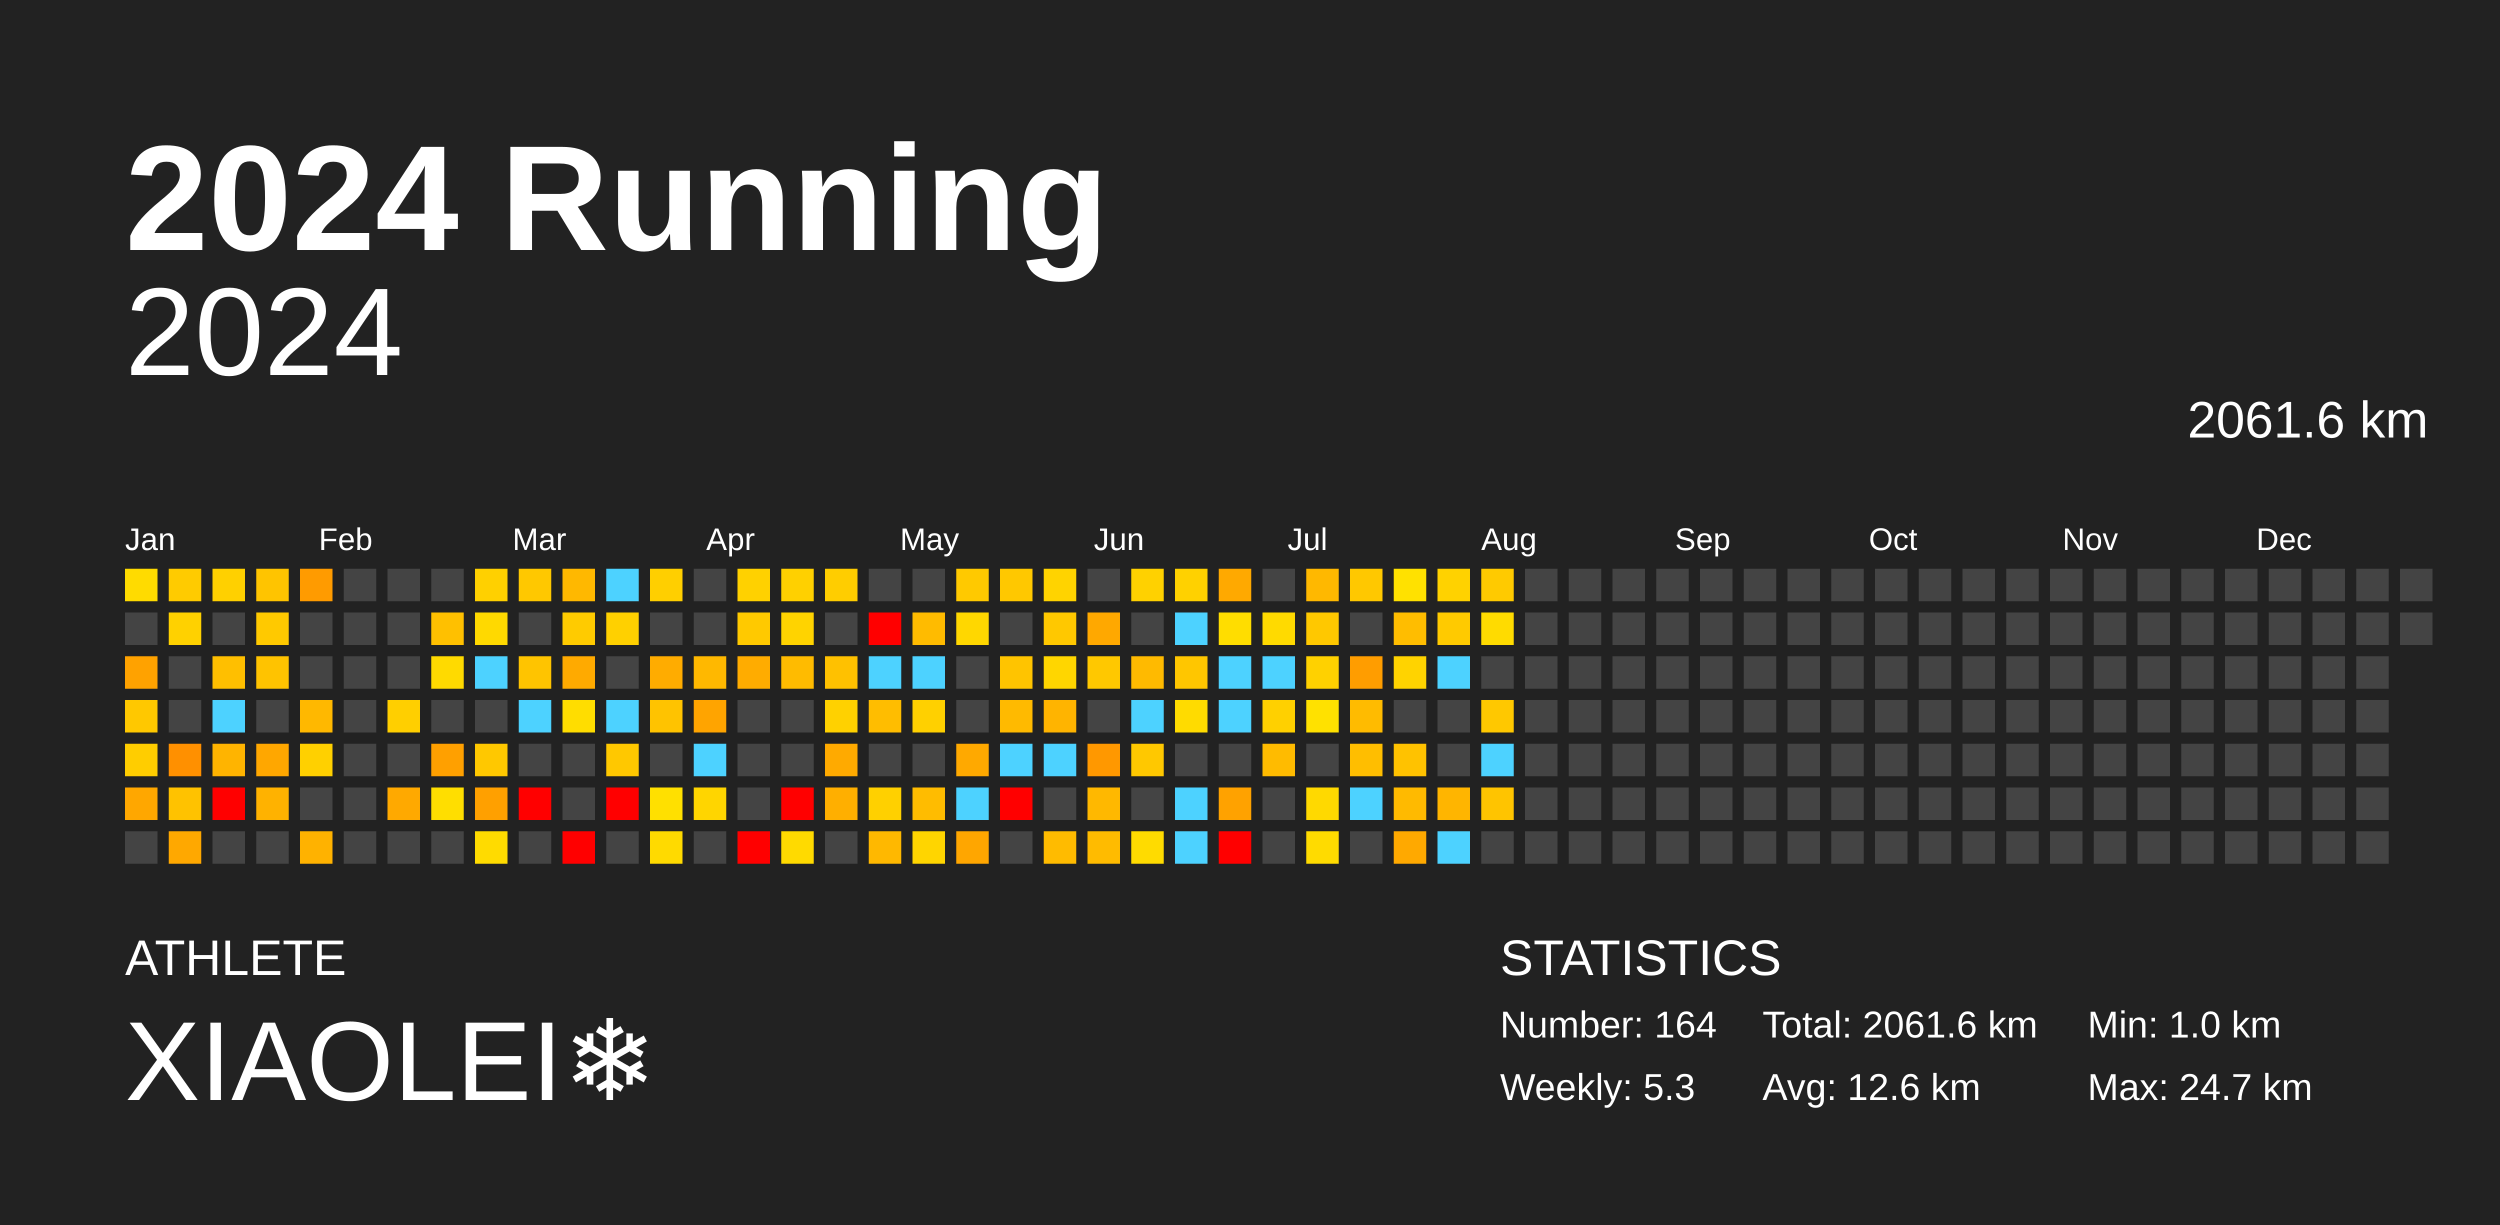
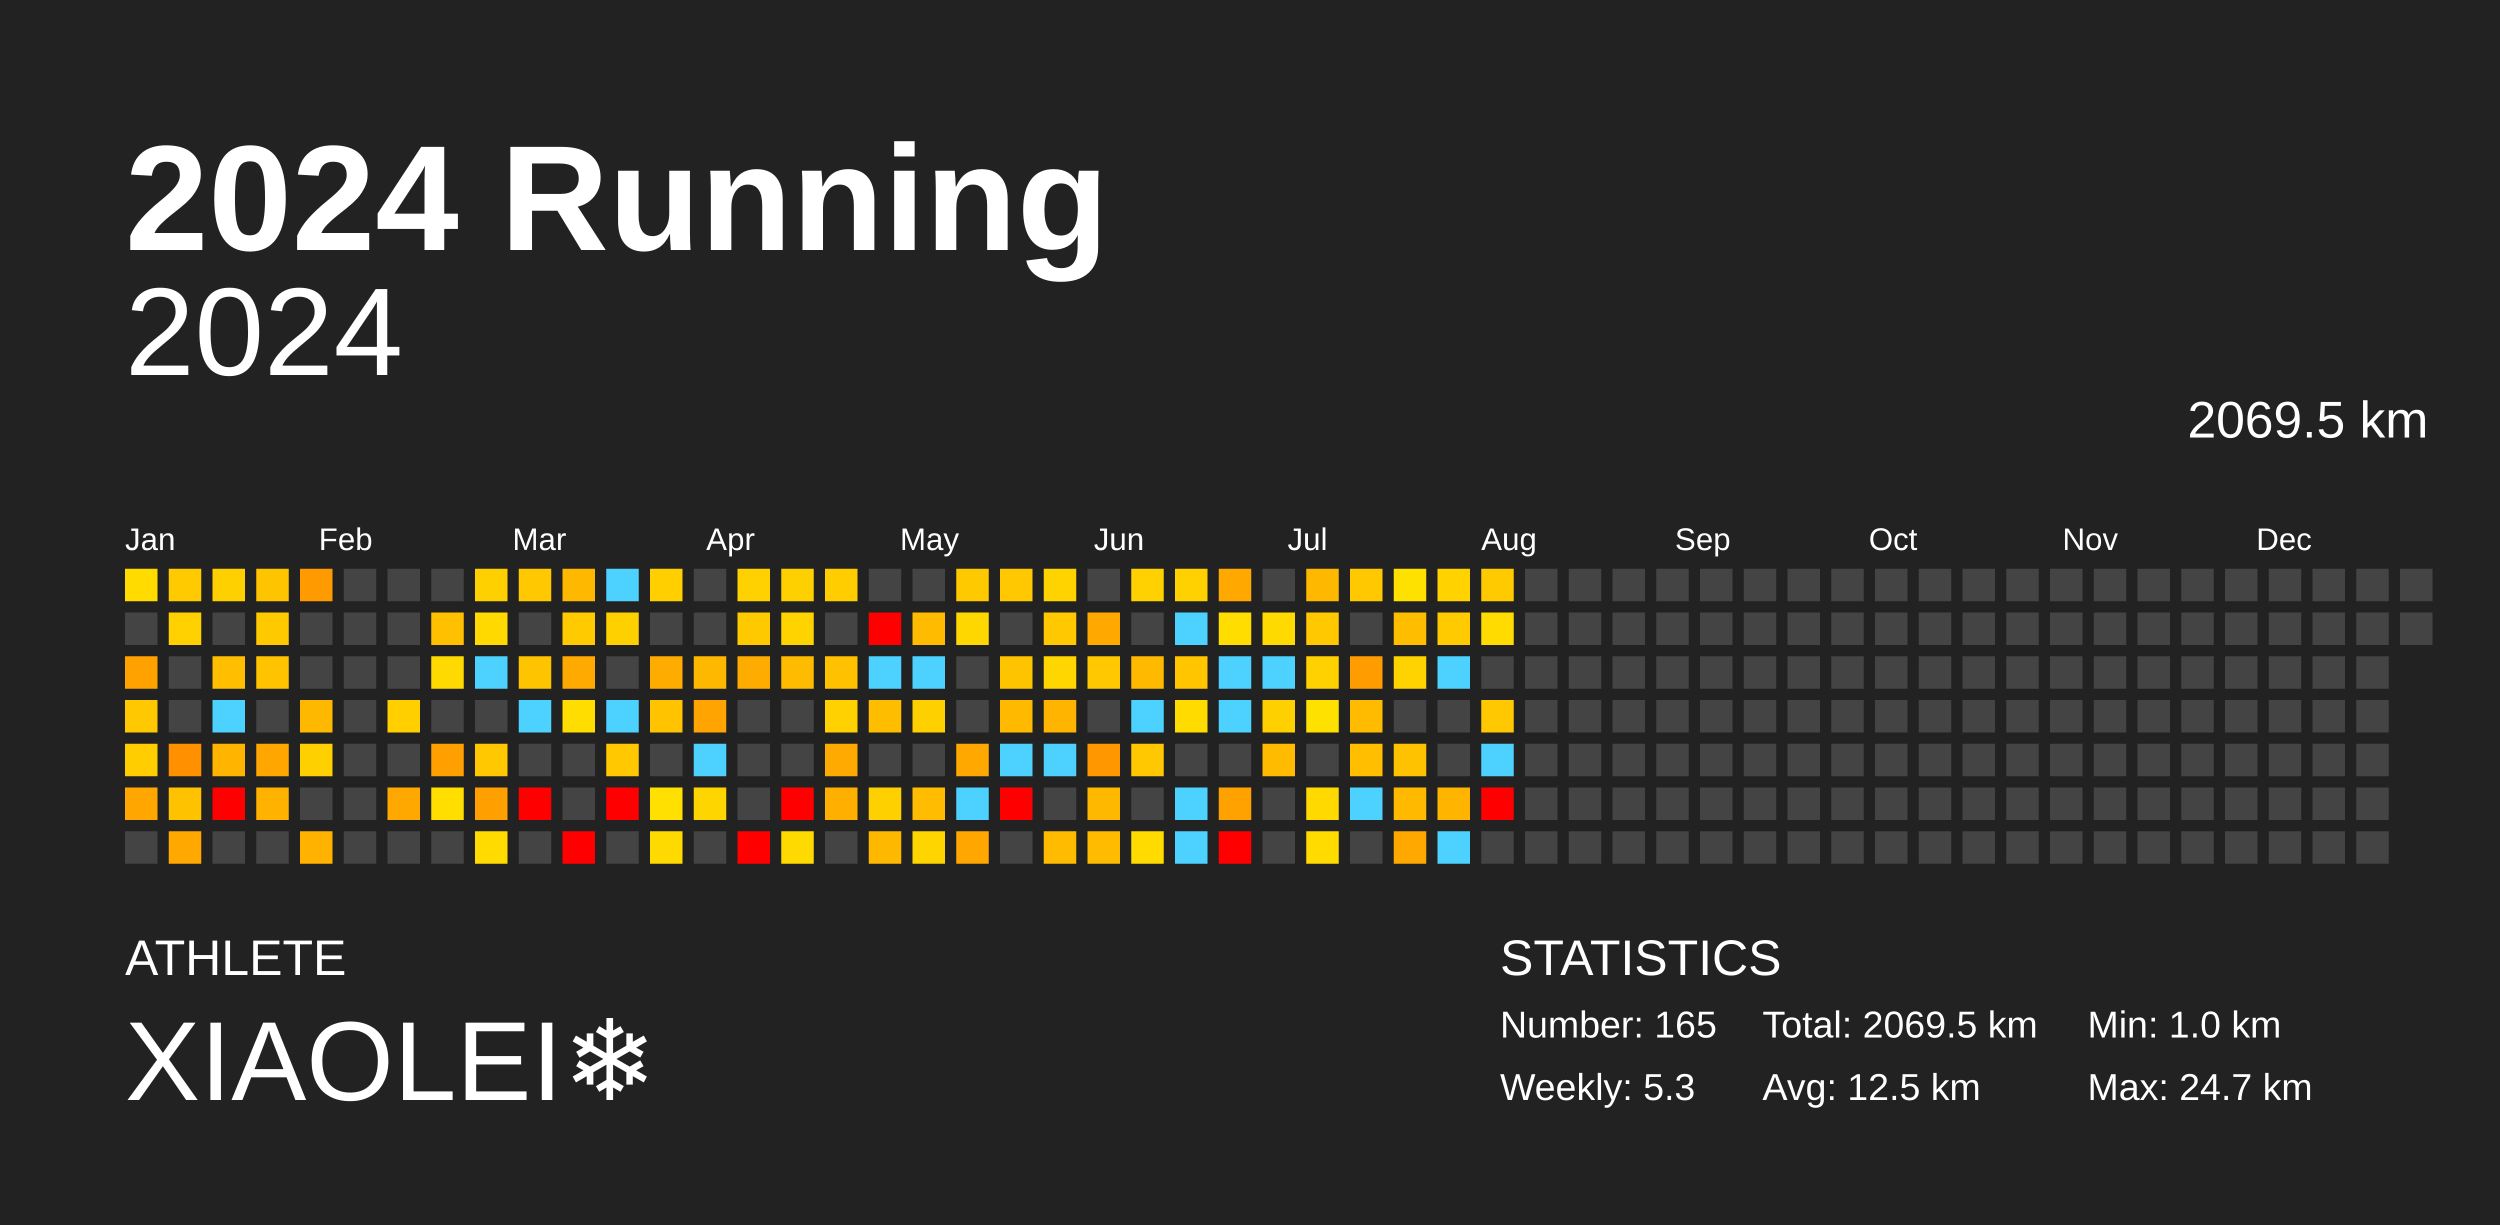
<svg xmlns="http://www.w3.org/2000/svg" baseProfile="full" height="98mm" version="1.1" viewBox="0,0,200,98" width="200mm">
  <defs />
  <rect fill="#222222" height="98" width="200" x="0" y="0" />
  <text fill="#FFFFFF" style="font-size:12px; font-family:Arial; font-weight:bold;" x="10" y="20">2024 Running</text>
  <text fill="#FFFFFF" style="font-size:4px; font-family:Arial" x="10" y="78">ATHLETE</text>
  <text fill="#FFFFFF" style="font-size:9px; font-family:Arial" x="10" y="88">XIAOLEI❄️</text>
  <text fill="#FFFFFF" style="font-size:4px; font-family:Arial" x="120" y="78">STATISTICS</text>
-   <text fill="#FFFFFF" style="font-size:3px; font-family:Arial" x="120" y="83">Number: 164</text>
+   <text fill="#FFFFFF" style="font-size:3px; font-family:Arial" x="120" y="83">Number: 165</text>
  <text fill="#FFFFFF" style="font-size:3px; font-family:Arial" x="120" y="88">Weekly: 5.3</text>
-   <text fill="#FFFFFF" style="font-size:3px; font-family:Arial" x="141" y="83">Total: 2061.6 km</text>
-   <text fill="#FFFFFF" style="font-size:3px; font-family:Arial" x="141" y="88">Avg: 12.6 km</text>
+   <text fill="#FFFFFF" style="font-size:3px; font-family:Arial" x="141" y="83">Total: 2069.5 km</text>
+   <text fill="#FFFFFF" style="font-size:3px; font-family:Arial" x="141" y="88">Avg: 12.5 km</text>
  <text fill="#FFFFFF" style="font-size:3px; font-family:Arial" x="167" y="83">Min: 1.0 km</text>
  <text fill="#FFFFFF" style="font-size:3px; font-family:Arial" x="167" y="88">Max: 24.7 km</text>
  <text alignment-baseline="hanging" fill="#FFFFFF" style="font-size:10.0px; font-family:Arial;" x="10" y="30">2024</text>
-   <text alignment-baseline="hanging" fill="#FFFFFF" style="font-size:4.125px; font-family:Arial;" x="175" y="35">2061.6 km</text>
+   <text alignment-baseline="hanging" fill="#FFFFFF" style="font-size:4.125px; font-family:Arial;" x="175" y="35">2069.5 km</text>
  <text fill="#FFFFFF" style="font-size:2.5px; font-family:Arial" x="10.0" y="44">Jan</text>
  <text fill="#FFFFFF" style="font-size:2.5px; font-family:Arial" x="25.5" y="44">Feb</text>
  <text fill="#FFFFFF" style="font-size:2.5px; font-family:Arial" x="41.0" y="44">Mar</text>
  <text fill="#FFFFFF" style="font-size:2.5px; font-family:Arial" x="56.5" y="44">Apr</text>
  <text fill="#FFFFFF" style="font-size:2.5px; font-family:Arial" x="72.0" y="44">May</text>
  <text fill="#FFFFFF" style="font-size:2.5px; font-family:Arial" x="87.5" y="44">Jun</text>
  <text fill="#FFFFFF" style="font-size:2.5px; font-family:Arial" x="103.0" y="44">Jul</text>
  <text fill="#FFFFFF" style="font-size:2.5px; font-family:Arial" x="118.5" y="44">Aug</text>
  <text fill="#FFFFFF" style="font-size:2.5px; font-family:Arial" x="134.0" y="44">Sep</text>
  <text fill="#FFFFFF" style="font-size:2.5px; font-family:Arial" x="149.5" y="44">Oct</text>
  <text fill="#FFFFFF" style="font-size:2.5px; font-family:Arial" x="165.0" y="44">Nov</text>
  <text fill="#FFFFFF" style="font-size:2.5px; font-family:Arial" x="180.5" y="44">Dec</text>
  <rect fill="#ffdb00" height="2.6" width="2.6" x="10.0" y="45.5" />
  <rect fill="#444444" height="2.6" width="2.6" x="10.0" y="49.0" />
  <rect fill="#ffa200" height="2.6" width="2.6" x="10.0" y="52.5" />
  <rect fill="#ffc800" height="2.6" width="2.6" x="10.0" y="56.0" />
  <rect fill="#ffcd00" height="2.6" width="2.6" x="10.0" y="59.5" />
  <rect fill="#ffa700" height="2.6" width="2.6" x="10.0" y="63.0" />
  <rect fill="#444444" height="2.6" width="2.6" x="10.0" y="66.5" />
  <rect fill="#ffcb00" height="2.6" width="2.6" x="13.5" y="45.5" />
  <rect fill="#ffd100" height="2.6" width="2.6" x="13.5" y="49.0" />
  <rect fill="#444444" height="2.6" width="2.6" x="13.5" y="52.5" />
  <rect fill="#444444" height="2.6" width="2.6" x="13.5" y="56.0" />
  <rect fill="#ff9000" height="2.6" width="2.6" x="13.5" y="59.5" />
  <rect fill="#ffc200" height="2.6" width="2.6" x="13.5" y="63.0" />
  <rect fill="#ffa800" height="2.6" width="2.6" x="13.5" y="66.5" />
  <rect fill="#ffd000" height="2.6" width="2.6" x="17.0" y="45.5" />
  <rect fill="#444444" height="2.6" width="2.6" x="17.0" y="49.0" />
  <rect fill="#ffbf00" height="2.6" width="2.6" x="17.0" y="52.5" />
  <rect fill="#4dd2ff" height="2.6" width="2.6" x="17.0" y="56.0" />
  <rect fill="#ffb400" height="2.6" width="2.6" x="17.0" y="59.5" />
  <rect fill="red" height="2.6" width="2.6" x="17.0" y="63.0" />
  <rect fill="#444444" height="2.6" width="2.6" x="17.0" y="66.5" />
  <rect fill="#ffc400" height="2.6" width="2.6" x="20.5" y="45.5" />
  <rect fill="#ffc900" height="2.6" width="2.6" x="20.5" y="49.0" />
  <rect fill="#ffc300" height="2.6" width="2.6" x="20.5" y="52.5" />
  <rect fill="#444444" height="2.6" width="2.6" x="20.5" y="56.0" />
  <rect fill="#ffa700" height="2.6" width="2.6" x="20.5" y="59.5" />
  <rect fill="#ffb200" height="2.6" width="2.6" x="20.5" y="63.0" />
  <rect fill="#444444" height="2.6" width="2.6" x="20.5" y="66.5" />
  <rect fill="#ff9b00" height="2.6" width="2.6" x="24.0" y="45.5" />
  <rect fill="#444444" height="2.6" width="2.6" x="24.0" y="49.0" />
  <rect fill="#444444" height="2.6" width="2.6" x="24.0" y="52.5" />
  <rect fill="#ffb800" height="2.6" width="2.6" x="24.0" y="56.0" />
  <rect fill="#ffd000" height="2.6" width="2.6" x="24.0" y="59.5" />
  <rect fill="#444444" height="2.6" width="2.6" x="24.0" y="63.0" />
  <rect fill="#ffb200" height="2.6" width="2.6" x="24.0" y="66.5" />
  <rect fill="#444444" height="2.6" width="2.6" x="27.5" y="45.5" />
  <rect fill="#444444" height="2.6" width="2.6" x="27.5" y="49.0" />
  <rect fill="#444444" height="2.6" width="2.6" x="27.5" y="52.5" />
  <rect fill="#444444" height="2.6" width="2.6" x="27.5" y="56.0" />
  <rect fill="#444444" height="2.6" width="2.6" x="27.5" y="59.5" />
  <rect fill="#444444" height="2.6" width="2.6" x="27.5" y="63.0" />
  <rect fill="#444444" height="2.6" width="2.6" x="27.5" y="66.5" />
  <rect fill="#444444" height="2.6" width="2.6" x="31.0" y="45.5" />
  <rect fill="#444444" height="2.6" width="2.6" x="31.0" y="49.0" />
  <rect fill="#444444" height="2.6" width="2.6" x="31.0" y="52.5" />
  <rect fill="#ffcf00" height="2.6" width="2.6" x="31.0" y="56.0" />
  <rect fill="#444444" height="2.6" width="2.6" x="31.0" y="59.5" />
  <rect fill="#ffa900" height="2.6" width="2.6" x="31.0" y="63.0" />
  <rect fill="#444444" height="2.6" width="2.6" x="31.0" y="66.5" />
  <rect fill="#444444" height="2.6" width="2.6" x="34.5" y="45.5" />
  <rect fill="#ffc000" height="2.6" width="2.6" x="34.5" y="49.0" />
  <rect fill="#ffda00" height="2.6" width="2.6" x="34.5" y="52.5" />
  <rect fill="#444444" height="2.6" width="2.6" x="34.5" y="56.0" />
  <rect fill="#ffa000" height="2.6" width="2.6" x="34.5" y="59.5" />
  <rect fill="#ffde00" height="2.6" width="2.6" x="34.5" y="63.0" />
  <rect fill="#444444" height="2.6" width="2.6" x="34.5" y="66.5" />
  <rect fill="#ffd000" height="2.6" width="2.6" x="38.0" y="45.5" />
  <rect fill="#ffd900" height="2.6" width="2.6" x="38.0" y="49.0" />
  <rect fill="#4dd2ff" height="2.6" width="2.6" x="38.0" y="52.5" />
  <rect fill="#444444" height="2.6" width="2.6" x="38.0" y="56.0" />
  <rect fill="#ffc800" height="2.6" width="2.6" x="38.0" y="59.5" />
  <rect fill="#ffa000" height="2.6" width="2.6" x="38.0" y="63.0" />
  <rect fill="#ffdb00" height="2.6" width="2.6" x="38.0" y="66.5" />
  <rect fill="#ffc800" height="2.6" width="2.6" x="41.5" y="45.5" />
  <rect fill="#444444" height="2.6" width="2.6" x="41.5" y="49.0" />
  <rect fill="#ffc400" height="2.6" width="2.6" x="41.5" y="52.5" />
  <rect fill="#4dd2ff" height="2.6" width="2.6" x="41.5" y="56.0" />
  <rect fill="#444444" height="2.6" width="2.6" x="41.5" y="59.5" />
  <rect fill="red" height="2.6" width="2.6" x="41.5" y="63.0" />
  <rect fill="#444444" height="2.6" width="2.6" x="41.5" y="66.5" />
  <rect fill="#ffb800" height="2.6" width="2.6" x="45.0" y="45.5" />
  <rect fill="#ffcb00" height="2.6" width="2.6" x="45.0" y="49.0" />
  <rect fill="#ffaa00" height="2.6" width="2.6" x="45.0" y="52.5" />
  <rect fill="#ffdd00" height="2.6" width="2.6" x="45.0" y="56.0" />
  <rect fill="#444444" height="2.6" width="2.6" x="45.0" y="59.5" />
  <rect fill="#444444" height="2.6" width="2.6" x="45.0" y="63.0" />
  <rect fill="red" height="2.6" width="2.6" x="45.0" y="66.5" />
  <rect fill="#4dd2ff" height="2.6" width="2.6" x="48.5" y="45.5" />
  <rect fill="#ffd000" height="2.6" width="2.6" x="48.5" y="49.0" />
  <rect fill="#444444" height="2.6" width="2.6" x="48.5" y="52.5" />
  <rect fill="#4dd2ff" height="2.6" width="2.6" x="48.5" y="56.0" />
  <rect fill="#ffc800" height="2.6" width="2.6" x="48.5" y="59.5" />
  <rect fill="red" height="2.6" width="2.6" x="48.5" y="63.0" />
  <rect fill="#444444" height="2.6" width="2.6" x="48.5" y="66.5" />
  <rect fill="#ffcf00" height="2.6" width="2.6" x="52.0" y="45.5" />
  <rect fill="#444444" height="2.6" width="2.6" x="52.0" y="49.0" />
  <rect fill="#ffac00" height="2.6" width="2.6" x="52.0" y="52.5" />
  <rect fill="#ffc300" height="2.6" width="2.6" x="52.0" y="56.0" />
  <rect fill="#444444" height="2.6" width="2.6" x="52.0" y="59.5" />
  <rect fill="#ffe000" height="2.6" width="2.6" x="52.0" y="63.0" />
  <rect fill="#ffda00" height="2.6" width="2.6" x="52.0" y="66.5" />
  <rect fill="#444444" height="2.6" width="2.6" x="55.5" y="45.5" />
  <rect fill="#444444" height="2.6" width="2.6" x="55.5" y="49.0" />
  <rect fill="#ffb800" height="2.6" width="2.6" x="55.5" y="52.5" />
  <rect fill="#ffa400" height="2.6" width="2.6" x="55.5" y="56.0" />
  <rect fill="#4dd2ff" height="2.6" width="2.6" x="55.5" y="59.5" />
  <rect fill="#ffd500" height="2.6" width="2.6" x="55.5" y="63.0" />
  <rect fill="#444444" height="2.6" width="2.6" x="55.5" y="66.5" />
  <rect fill="#ffd100" height="2.6" width="2.6" x="59.0" y="45.5" />
  <rect fill="#ffc900" height="2.6" width="2.6" x="59.0" y="49.0" />
  <rect fill="#ffac00" height="2.6" width="2.6" x="59.0" y="52.5" />
  <rect fill="#444444" height="2.6" width="2.6" x="59.0" y="56.0" />
  <rect fill="#444444" height="2.6" width="2.6" x="59.0" y="59.5" />
  <rect fill="#444444" height="2.6" width="2.6" x="59.0" y="63.0" />
  <rect fill="red" height="2.6" width="2.6" x="59.0" y="66.5" />
  <rect fill="#ffd000" height="2.6" width="2.6" x="62.5" y="45.5" />
  <rect fill="#ffd300" height="2.6" width="2.6" x="62.5" y="49.0" />
  <rect fill="#ffbb00" height="2.6" width="2.6" x="62.5" y="52.5" />
  <rect fill="#444444" height="2.6" width="2.6" x="62.5" y="56.0" />
  <rect fill="#444444" height="2.6" width="2.6" x="62.5" y="59.5" />
  <rect fill="red" height="2.6" width="2.6" x="62.5" y="63.0" />
  <rect fill="#ffda00" height="2.6" width="2.6" x="62.5" y="66.5" />
  <rect fill="#ffcd00" height="2.6" width="2.6" x="66.0" y="45.5" />
  <rect fill="#444444" height="2.6" width="2.6" x="66.0" y="49.0" />
  <rect fill="#ffc100" height="2.6" width="2.6" x="66.0" y="52.5" />
  <rect fill="#ffd100" height="2.6" width="2.6" x="66.0" y="56.0" />
  <rect fill="#ffaa00" height="2.6" width="2.6" x="66.0" y="59.5" />
  <rect fill="#ffaf00" height="2.6" width="2.6" x="66.0" y="63.0" />
  <rect fill="#444444" height="2.6" width="2.6" x="66.0" y="66.5" />
  <rect fill="#444444" height="2.6" width="2.6" x="69.5" y="45.5" />
  <rect fill="red" height="2.6" width="2.6" x="69.5" y="49.0" />
  <rect fill="#4dd2ff" height="2.6" width="2.6" x="69.5" y="52.5" />
  <rect fill="#ffbd00" height="2.6" width="2.6" x="69.5" y="56.0" />
  <rect fill="#444444" height="2.6" width="2.6" x="69.5" y="59.5" />
  <rect fill="#ffd000" height="2.6" width="2.6" x="69.5" y="63.0" />
  <rect fill="#ffb800" height="2.6" width="2.6" x="69.5" y="66.5" />
  <rect fill="#444444" height="2.6" width="2.6" x="73.0" y="45.5" />
  <rect fill="#ffbb00" height="2.6" width="2.6" x="73.0" y="49.0" />
  <rect fill="#4dd2ff" height="2.6" width="2.6" x="73.0" y="52.5" />
  <rect fill="#ffd000" height="2.6" width="2.6" x="73.0" y="56.0" />
  <rect fill="#444444" height="2.6" width="2.6" x="73.0" y="59.5" />
  <rect fill="#ffbc00" height="2.6" width="2.6" x="73.0" y="63.0" />
  <rect fill="#ffd500" height="2.6" width="2.6" x="73.0" y="66.5" />
  <rect fill="#ffc900" height="2.6" width="2.6" x="76.5" y="45.5" />
  <rect fill="#ffd700" height="2.6" width="2.6" x="76.5" y="49.0" />
  <rect fill="#444444" height="2.6" width="2.6" x="76.5" y="52.5" />
  <rect fill="#444444" height="2.6" width="2.6" x="76.5" y="56.0" />
  <rect fill="#ffa900" height="2.6" width="2.6" x="76.5" y="59.5" />
  <rect fill="#4dd2ff" height="2.6" width="2.6" x="76.5" y="63.0" />
  <rect fill="#ffa600" height="2.6" width="2.6" x="76.5" y="66.5" />
  <rect fill="#ffc800" height="2.6" width="2.6" x="80.0" y="45.5" />
  <rect fill="#444444" height="2.6" width="2.6" x="80.0" y="49.0" />
  <rect fill="#ffc400" height="2.6" width="2.6" x="80.0" y="52.5" />
  <rect fill="#ffba00" height="2.6" width="2.6" x="80.0" y="56.0" />
  <rect fill="#4dd2ff" height="2.6" width="2.6" x="80.0" y="59.5" />
  <rect fill="red" height="2.6" width="2.6" x="80.0" y="63.0" />
  <rect fill="#444444" height="2.6" width="2.6" x="80.0" y="66.5" />
  <rect fill="#ffd300" height="2.6" width="2.6" x="83.5" y="45.5" />
  <rect fill="#ffc800" height="2.6" width="2.6" x="83.5" y="49.0" />
  <rect fill="#ffd600" height="2.6" width="2.6" x="83.5" y="52.5" />
  <rect fill="#ffb400" height="2.6" width="2.6" x="83.5" y="56.0" />
  <rect fill="#4dd2ff" height="2.6" width="2.6" x="83.5" y="59.5" />
  <rect fill="#444444" height="2.6" width="2.6" x="83.5" y="63.0" />
  <rect fill="#ffbb00" height="2.6" width="2.6" x="83.5" y="66.5" />
  <rect fill="#444444" height="2.6" width="2.6" x="87.0" y="45.5" />
  <rect fill="#ffa800" height="2.6" width="2.6" x="87.0" y="49.0" />
  <rect fill="#ffc800" height="2.6" width="2.6" x="87.0" y="52.5" />
  <rect fill="#444444" height="2.6" width="2.6" x="87.0" y="56.0" />
  <rect fill="#ff9800" height="2.6" width="2.6" x="87.0" y="59.5" />
  <rect fill="#ffb800" height="2.6" width="2.6" x="87.0" y="63.0" />
  <rect fill="#ffbb00" height="2.6" width="2.6" x="87.0" y="66.5" />
  <rect fill="#ffd100" height="2.6" width="2.6" x="90.5" y="45.5" />
  <rect fill="#444444" height="2.6" width="2.6" x="90.5" y="49.0" />
  <rect fill="#ffba00" height="2.6" width="2.6" x="90.5" y="52.5" />
  <rect fill="#4dd2ff" height="2.6" width="2.6" x="90.5" y="56.0" />
  <rect fill="#ffc800" height="2.6" width="2.6" x="90.5" y="59.5" />
  <rect fill="#444444" height="2.6" width="2.6" x="90.5" y="63.0" />
  <rect fill="#ffdb00" height="2.6" width="2.6" x="90.5" y="66.5" />
  <rect fill="#ffd100" height="2.6" width="2.6" x="94.0" y="45.5" />
  <rect fill="#4dd2ff" height="2.6" width="2.6" x="94.0" y="49.0" />
  <rect fill="#ffc600" height="2.6" width="2.6" x="94.0" y="52.5" />
  <rect fill="#ffdb00" height="2.6" width="2.6" x="94.0" y="56.0" />
  <rect fill="#444444" height="2.6" width="2.6" x="94.0" y="59.5" />
  <rect fill="#4dd2ff" height="2.6" width="2.6" x="94.0" y="63.0" />
  <rect fill="#4dd2ff" height="2.6" width="2.6" x="94.0" y="66.5" />
  <rect fill="#ffa900" height="2.6" width="2.6" x="97.5" y="45.5" />
  <rect fill="#ffdd00" height="2.6" width="2.6" x="97.5" y="49.0" />
  <rect fill="#4dd2ff" height="2.6" width="2.6" x="97.5" y="52.5" />
  <rect fill="#4dd2ff" height="2.6" width="2.6" x="97.5" y="56.0" />
  <rect fill="#444444" height="2.6" width="2.6" x="97.5" y="59.5" />
  <rect fill="#ffa200" height="2.6" width="2.6" x="97.5" y="63.0" />
  <rect fill="red" height="2.6" width="2.6" x="97.5" y="66.5" />
  <rect fill="#444444" height="2.6" width="2.6" x="101.0" y="45.5" />
  <rect fill="#ffda00" height="2.6" width="2.6" x="101.0" y="49.0" />
  <rect fill="#4dd2ff" height="2.6" width="2.6" x="101.0" y="52.5" />
  <rect fill="#ffd000" height="2.6" width="2.6" x="101.0" y="56.0" />
  <rect fill="#ffbb00" height="2.6" width="2.6" x="101.0" y="59.5" />
  <rect fill="#444444" height="2.6" width="2.6" x="101.0" y="63.0" />
  <rect fill="#444444" height="2.6" width="2.6" x="101.0" y="66.5" />
  <rect fill="#ffb800" height="2.6" width="2.6" x="104.5" y="45.5" />
  <rect fill="#ffc800" height="2.6" width="2.6" x="104.5" y="49.0" />
  <rect fill="#ffd100" height="2.6" width="2.6" x="104.5" y="52.5" />
  <rect fill="#ffe100" height="2.6" width="2.6" x="104.5" y="56.0" />
  <rect fill="#444444" height="2.6" width="2.6" x="104.5" y="59.5" />
  <rect fill="#ffd900" height="2.6" width="2.6" x="104.5" y="63.0" />
  <rect fill="#ffdb00" height="2.6" width="2.6" x="104.5" y="66.5" />
  <rect fill="#ffc800" height="2.6" width="2.6" x="108.0" y="45.5" />
  <rect fill="#444444" height="2.6" width="2.6" x="108.0" y="49.0" />
  <rect fill="#ff9d00" height="2.6" width="2.6" x="108.0" y="52.5" />
  <rect fill="#ffbb00" height="2.6" width="2.6" x="108.0" y="56.0" />
  <rect fill="#ffbe00" height="2.6" width="2.6" x="108.0" y="59.5" />
  <rect fill="#4dd2ff" height="2.6" width="2.6" x="108.0" y="63.0" />
  <rect fill="#444444" height="2.6" width="2.6" x="108.0" y="66.5" />
  <rect fill="#ffe100" height="2.6" width="2.6" x="111.5" y="45.5" />
  <rect fill="#ffbd00" height="2.6" width="2.6" x="111.5" y="49.0" />
  <rect fill="#ffd300" height="2.6" width="2.6" x="111.5" y="52.5" />
  <rect fill="#444444" height="2.6" width="2.6" x="111.5" y="56.0" />
  <rect fill="#ffc200" height="2.6" width="2.6" x="111.5" y="59.5" />
  <rect fill="#ffba00" height="2.6" width="2.6" x="111.5" y="63.0" />
  <rect fill="#ffa900" height="2.6" width="2.6" x="111.5" y="66.5" />
  <rect fill="#ffd200" height="2.6" width="2.6" x="115.0" y="45.5" />
  <rect fill="#ffca00" height="2.6" width="2.6" x="115.0" y="49.0" />
  <rect fill="#4dd2ff" height="2.6" width="2.6" x="115.0" y="52.5" />
  <rect fill="#444444" height="2.6" width="2.6" x="115.0" y="56.0" />
  <rect fill="#444444" height="2.6" width="2.6" x="115.0" y="59.5" />
  <rect fill="#ffb500" height="2.6" width="2.6" x="115.0" y="63.0" />
  <rect fill="#4dd2ff" height="2.6" width="2.6" x="115.0" y="66.5" />
  <rect fill="#ffca00" height="2.6" width="2.6" x="118.5" y="45.5" />
  <rect fill="#ffdb00" height="2.6" width="2.6" x="118.5" y="49.0" />
  <rect fill="#444444" height="2.6" width="2.6" x="118.5" y="52.5" />
  <rect fill="#ffc800" height="2.6" width="2.6" x="118.5" y="56.0" />
  <rect fill="#4dd2ff" height="2.6" width="2.6" x="118.5" y="59.5" />
-   <rect fill="#ffc400" height="2.6" width="2.6" x="118.5" y="63.0" />
+   <rect fill="red" height="2.6" width="2.6" x="118.5" y="63.0" />
  <rect fill="#444444" height="2.6" width="2.6" x="118.5" y="66.5" />
  <rect fill="#444444" height="2.6" width="2.6" x="122.0" y="45.5" />
  <rect fill="#444444" height="2.6" width="2.6" x="122.0" y="49.0" />
  <rect fill="#444444" height="2.6" width="2.6" x="122.0" y="52.5" />
  <rect fill="#444444" height="2.6" width="2.6" x="122.0" y="56.0" />
  <rect fill="#444444" height="2.6" width="2.6" x="122.0" y="59.5" />
  <rect fill="#444444" height="2.6" width="2.6" x="122.0" y="63.0" />
  <rect fill="#444444" height="2.6" width="2.6" x="122.0" y="66.5" />
  <rect fill="#444444" height="2.6" width="2.6" x="125.5" y="45.5" />
  <rect fill="#444444" height="2.6" width="2.6" x="125.5" y="49.0" />
  <rect fill="#444444" height="2.6" width="2.6" x="125.5" y="52.5" />
  <rect fill="#444444" height="2.6" width="2.6" x="125.5" y="56.0" />
  <rect fill="#444444" height="2.6" width="2.6" x="125.5" y="59.5" />
  <rect fill="#444444" height="2.6" width="2.6" x="125.5" y="63.0" />
  <rect fill="#444444" height="2.6" width="2.6" x="125.5" y="66.5" />
  <rect fill="#444444" height="2.6" width="2.6" x="129.0" y="45.5" />
  <rect fill="#444444" height="2.6" width="2.6" x="129.0" y="49.0" />
  <rect fill="#444444" height="2.6" width="2.6" x="129.0" y="52.5" />
  <rect fill="#444444" height="2.6" width="2.6" x="129.0" y="56.0" />
  <rect fill="#444444" height="2.6" width="2.6" x="129.0" y="59.5" />
  <rect fill="#444444" height="2.6" width="2.6" x="129.0" y="63.0" />
  <rect fill="#444444" height="2.6" width="2.6" x="129.0" y="66.5" />
  <rect fill="#444444" height="2.6" width="2.6" x="132.5" y="45.5" />
  <rect fill="#444444" height="2.6" width="2.6" x="132.5" y="49.0" />
  <rect fill="#444444" height="2.6" width="2.6" x="132.5" y="52.5" />
  <rect fill="#444444" height="2.6" width="2.6" x="132.5" y="56.0" />
  <rect fill="#444444" height="2.6" width="2.6" x="132.5" y="59.5" />
  <rect fill="#444444" height="2.6" width="2.6" x="132.5" y="63.0" />
  <rect fill="#444444" height="2.6" width="2.6" x="132.5" y="66.5" />
  <rect fill="#444444" height="2.6" width="2.6" x="136.0" y="45.5" />
  <rect fill="#444444" height="2.6" width="2.6" x="136.0" y="49.0" />
  <rect fill="#444444" height="2.6" width="2.6" x="136.0" y="52.5" />
  <rect fill="#444444" height="2.6" width="2.6" x="136.0" y="56.0" />
  <rect fill="#444444" height="2.6" width="2.6" x="136.0" y="59.5" />
  <rect fill="#444444" height="2.6" width="2.6" x="136.0" y="63.0" />
  <rect fill="#444444" height="2.6" width="2.6" x="136.0" y="66.5" />
  <rect fill="#444444" height="2.6" width="2.6" x="139.5" y="45.5" />
  <rect fill="#444444" height="2.6" width="2.6" x="139.5" y="49.0" />
  <rect fill="#444444" height="2.6" width="2.6" x="139.5" y="52.5" />
  <rect fill="#444444" height="2.6" width="2.6" x="139.5" y="56.0" />
  <rect fill="#444444" height="2.6" width="2.6" x="139.5" y="59.5" />
  <rect fill="#444444" height="2.6" width="2.6" x="139.5" y="63.0" />
  <rect fill="#444444" height="2.6" width="2.6" x="139.5" y="66.5" />
  <rect fill="#444444" height="2.6" width="2.6" x="143.0" y="45.5" />
  <rect fill="#444444" height="2.6" width="2.6" x="143.0" y="49.0" />
  <rect fill="#444444" height="2.6" width="2.6" x="143.0" y="52.5" />
  <rect fill="#444444" height="2.6" width="2.6" x="143.0" y="56.0" />
  <rect fill="#444444" height="2.6" width="2.6" x="143.0" y="59.5" />
  <rect fill="#444444" height="2.6" width="2.6" x="143.0" y="63.0" />
  <rect fill="#444444" height="2.6" width="2.6" x="143.0" y="66.5" />
  <rect fill="#444444" height="2.6" width="2.6" x="146.5" y="45.5" />
  <rect fill="#444444" height="2.6" width="2.6" x="146.5" y="49.0" />
  <rect fill="#444444" height="2.6" width="2.6" x="146.5" y="52.5" />
  <rect fill="#444444" height="2.6" width="2.6" x="146.5" y="56.0" />
  <rect fill="#444444" height="2.6" width="2.6" x="146.5" y="59.5" />
  <rect fill="#444444" height="2.6" width="2.6" x="146.5" y="63.0" />
  <rect fill="#444444" height="2.6" width="2.6" x="146.5" y="66.5" />
  <rect fill="#444444" height="2.6" width="2.6" x="150.0" y="45.5" />
  <rect fill="#444444" height="2.6" width="2.6" x="150.0" y="49.0" />
  <rect fill="#444444" height="2.6" width="2.6" x="150.0" y="52.5" />
  <rect fill="#444444" height="2.6" width="2.6" x="150.0" y="56.0" />
  <rect fill="#444444" height="2.6" width="2.6" x="150.0" y="59.5" />
  <rect fill="#444444" height="2.6" width="2.6" x="150.0" y="63.0" />
  <rect fill="#444444" height="2.6" width="2.6" x="150.0" y="66.5" />
  <rect fill="#444444" height="2.6" width="2.6" x="153.5" y="45.5" />
  <rect fill="#444444" height="2.6" width="2.6" x="153.5" y="49.0" />
  <rect fill="#444444" height="2.6" width="2.6" x="153.5" y="52.5" />
  <rect fill="#444444" height="2.6" width="2.6" x="153.5" y="56.0" />
  <rect fill="#444444" height="2.6" width="2.6" x="153.5" y="59.5" />
  <rect fill="#444444" height="2.6" width="2.6" x="153.5" y="63.0" />
  <rect fill="#444444" height="2.6" width="2.6" x="153.5" y="66.5" />
  <rect fill="#444444" height="2.6" width="2.6" x="157.0" y="45.5" />
  <rect fill="#444444" height="2.6" width="2.6" x="157.0" y="49.0" />
  <rect fill="#444444" height="2.6" width="2.6" x="157.0" y="52.5" />
  <rect fill="#444444" height="2.6" width="2.6" x="157.0" y="56.0" />
  <rect fill="#444444" height="2.6" width="2.6" x="157.0" y="59.5" />
  <rect fill="#444444" height="2.6" width="2.6" x="157.0" y="63.0" />
  <rect fill="#444444" height="2.6" width="2.6" x="157.0" y="66.5" />
  <rect fill="#444444" height="2.6" width="2.6" x="160.5" y="45.5" />
  <rect fill="#444444" height="2.6" width="2.6" x="160.5" y="49.0" />
  <rect fill="#444444" height="2.6" width="2.6" x="160.5" y="52.5" />
  <rect fill="#444444" height="2.6" width="2.6" x="160.5" y="56.0" />
  <rect fill="#444444" height="2.6" width="2.6" x="160.5" y="59.5" />
  <rect fill="#444444" height="2.6" width="2.6" x="160.5" y="63.0" />
  <rect fill="#444444" height="2.6" width="2.6" x="160.5" y="66.5" />
  <rect fill="#444444" height="2.6" width="2.6" x="164.0" y="45.5" />
  <rect fill="#444444" height="2.6" width="2.6" x="164.0" y="49.0" />
  <rect fill="#444444" height="2.6" width="2.6" x="164.0" y="52.5" />
  <rect fill="#444444" height="2.6" width="2.6" x="164.0" y="56.0" />
  <rect fill="#444444" height="2.6" width="2.6" x="164.0" y="59.5" />
  <rect fill="#444444" height="2.6" width="2.6" x="164.0" y="63.0" />
  <rect fill="#444444" height="2.6" width="2.6" x="164.0" y="66.5" />
  <rect fill="#444444" height="2.6" width="2.6" x="167.5" y="45.5" />
  <rect fill="#444444" height="2.6" width="2.6" x="167.5" y="49.0" />
  <rect fill="#444444" height="2.6" width="2.6" x="167.5" y="52.5" />
  <rect fill="#444444" height="2.6" width="2.6" x="167.5" y="56.0" />
  <rect fill="#444444" height="2.6" width="2.6" x="167.5" y="59.5" />
  <rect fill="#444444" height="2.6" width="2.6" x="167.5" y="63.0" />
  <rect fill="#444444" height="2.6" width="2.6" x="167.5" y="66.5" />
  <rect fill="#444444" height="2.6" width="2.6" x="171.0" y="45.5" />
  <rect fill="#444444" height="2.6" width="2.6" x="171.0" y="49.0" />
  <rect fill="#444444" height="2.6" width="2.6" x="171.0" y="52.5" />
  <rect fill="#444444" height="2.6" width="2.6" x="171.0" y="56.0" />
  <rect fill="#444444" height="2.6" width="2.6" x="171.0" y="59.5" />
  <rect fill="#444444" height="2.6" width="2.6" x="171.0" y="63.0" />
  <rect fill="#444444" height="2.6" width="2.6" x="171.0" y="66.5" />
  <rect fill="#444444" height="2.6" width="2.6" x="174.5" y="45.5" />
  <rect fill="#444444" height="2.6" width="2.6" x="174.5" y="49.0" />
  <rect fill="#444444" height="2.6" width="2.6" x="174.5" y="52.5" />
  <rect fill="#444444" height="2.6" width="2.6" x="174.5" y="56.0" />
  <rect fill="#444444" height="2.6" width="2.6" x="174.5" y="59.5" />
  <rect fill="#444444" height="2.6" width="2.6" x="174.5" y="63.0" />
  <rect fill="#444444" height="2.6" width="2.6" x="174.5" y="66.5" />
  <rect fill="#444444" height="2.6" width="2.6" x="178.0" y="45.5" />
  <rect fill="#444444" height="2.6" width="2.6" x="178.0" y="49.0" />
  <rect fill="#444444" height="2.6" width="2.6" x="178.0" y="52.5" />
  <rect fill="#444444" height="2.6" width="2.6" x="178.0" y="56.0" />
  <rect fill="#444444" height="2.6" width="2.6" x="178.0" y="59.5" />
  <rect fill="#444444" height="2.6" width="2.6" x="178.0" y="63.0" />
  <rect fill="#444444" height="2.6" width="2.6" x="178.0" y="66.5" />
  <rect fill="#444444" height="2.6" width="2.6" x="181.5" y="45.5" />
  <rect fill="#444444" height="2.6" width="2.6" x="181.5" y="49.0" />
  <rect fill="#444444" height="2.6" width="2.6" x="181.5" y="52.5" />
  <rect fill="#444444" height="2.6" width="2.6" x="181.5" y="56.0" />
  <rect fill="#444444" height="2.6" width="2.6" x="181.5" y="59.5" />
  <rect fill="#444444" height="2.6" width="2.6" x="181.5" y="63.0" />
  <rect fill="#444444" height="2.6" width="2.6" x="181.5" y="66.5" />
  <rect fill="#444444" height="2.6" width="2.6" x="185.0" y="45.5" />
  <rect fill="#444444" height="2.6" width="2.6" x="185.0" y="49.0" />
  <rect fill="#444444" height="2.6" width="2.6" x="185.0" y="52.5" />
  <rect fill="#444444" height="2.6" width="2.6" x="185.0" y="56.0" />
  <rect fill="#444444" height="2.6" width="2.6" x="185.0" y="59.5" />
  <rect fill="#444444" height="2.6" width="2.6" x="185.0" y="63.0" />
  <rect fill="#444444" height="2.6" width="2.6" x="185.0" y="66.5" />
  <rect fill="#444444" height="2.6" width="2.6" x="188.5" y="45.5" />
  <rect fill="#444444" height="2.6" width="2.6" x="188.5" y="49.0" />
  <rect fill="#444444" height="2.6" width="2.6" x="188.5" y="52.5" />
  <rect fill="#444444" height="2.6" width="2.6" x="188.5" y="56.0" />
  <rect fill="#444444" height="2.6" width="2.6" x="188.5" y="59.5" />
  <rect fill="#444444" height="2.6" width="2.6" x="188.5" y="63.0" />
  <rect fill="#444444" height="2.6" width="2.6" x="188.5" y="66.5" />
  <rect fill="#444444" height="2.6" width="2.6" x="192.0" y="45.5" />
  <rect fill="#444444" height="2.6" width="2.6" x="192.0" y="49.0" />
</svg>
